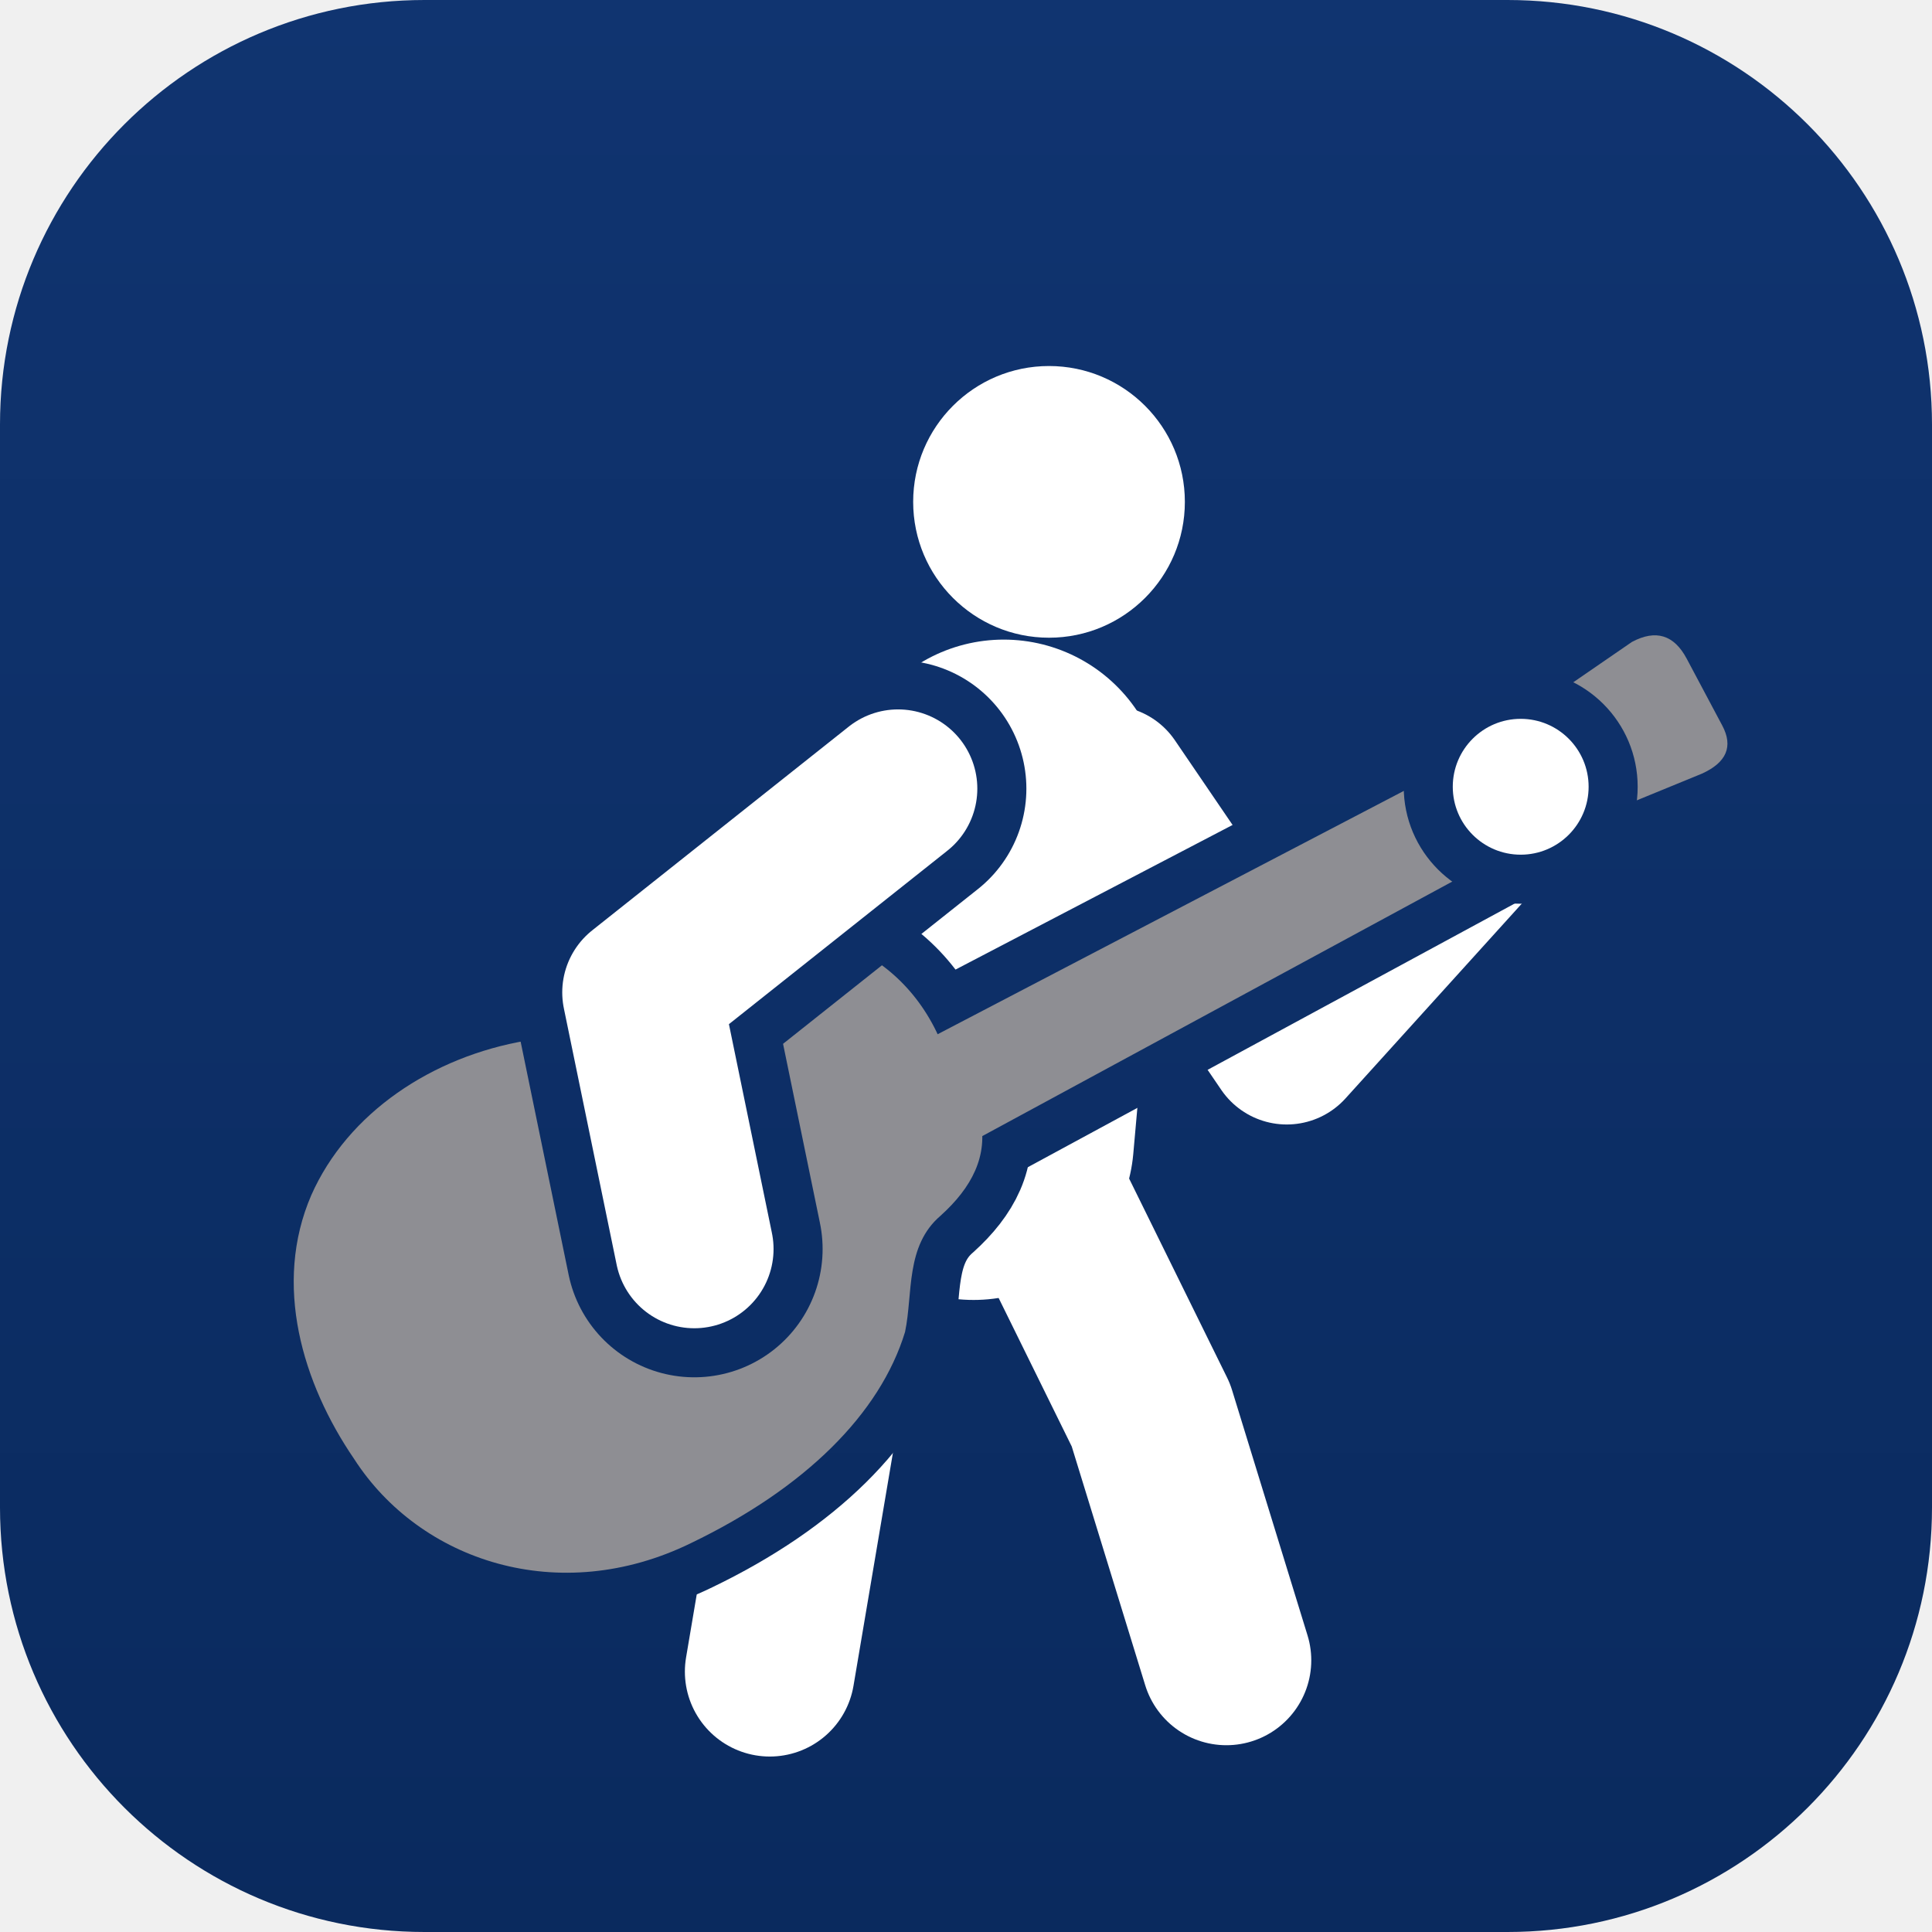
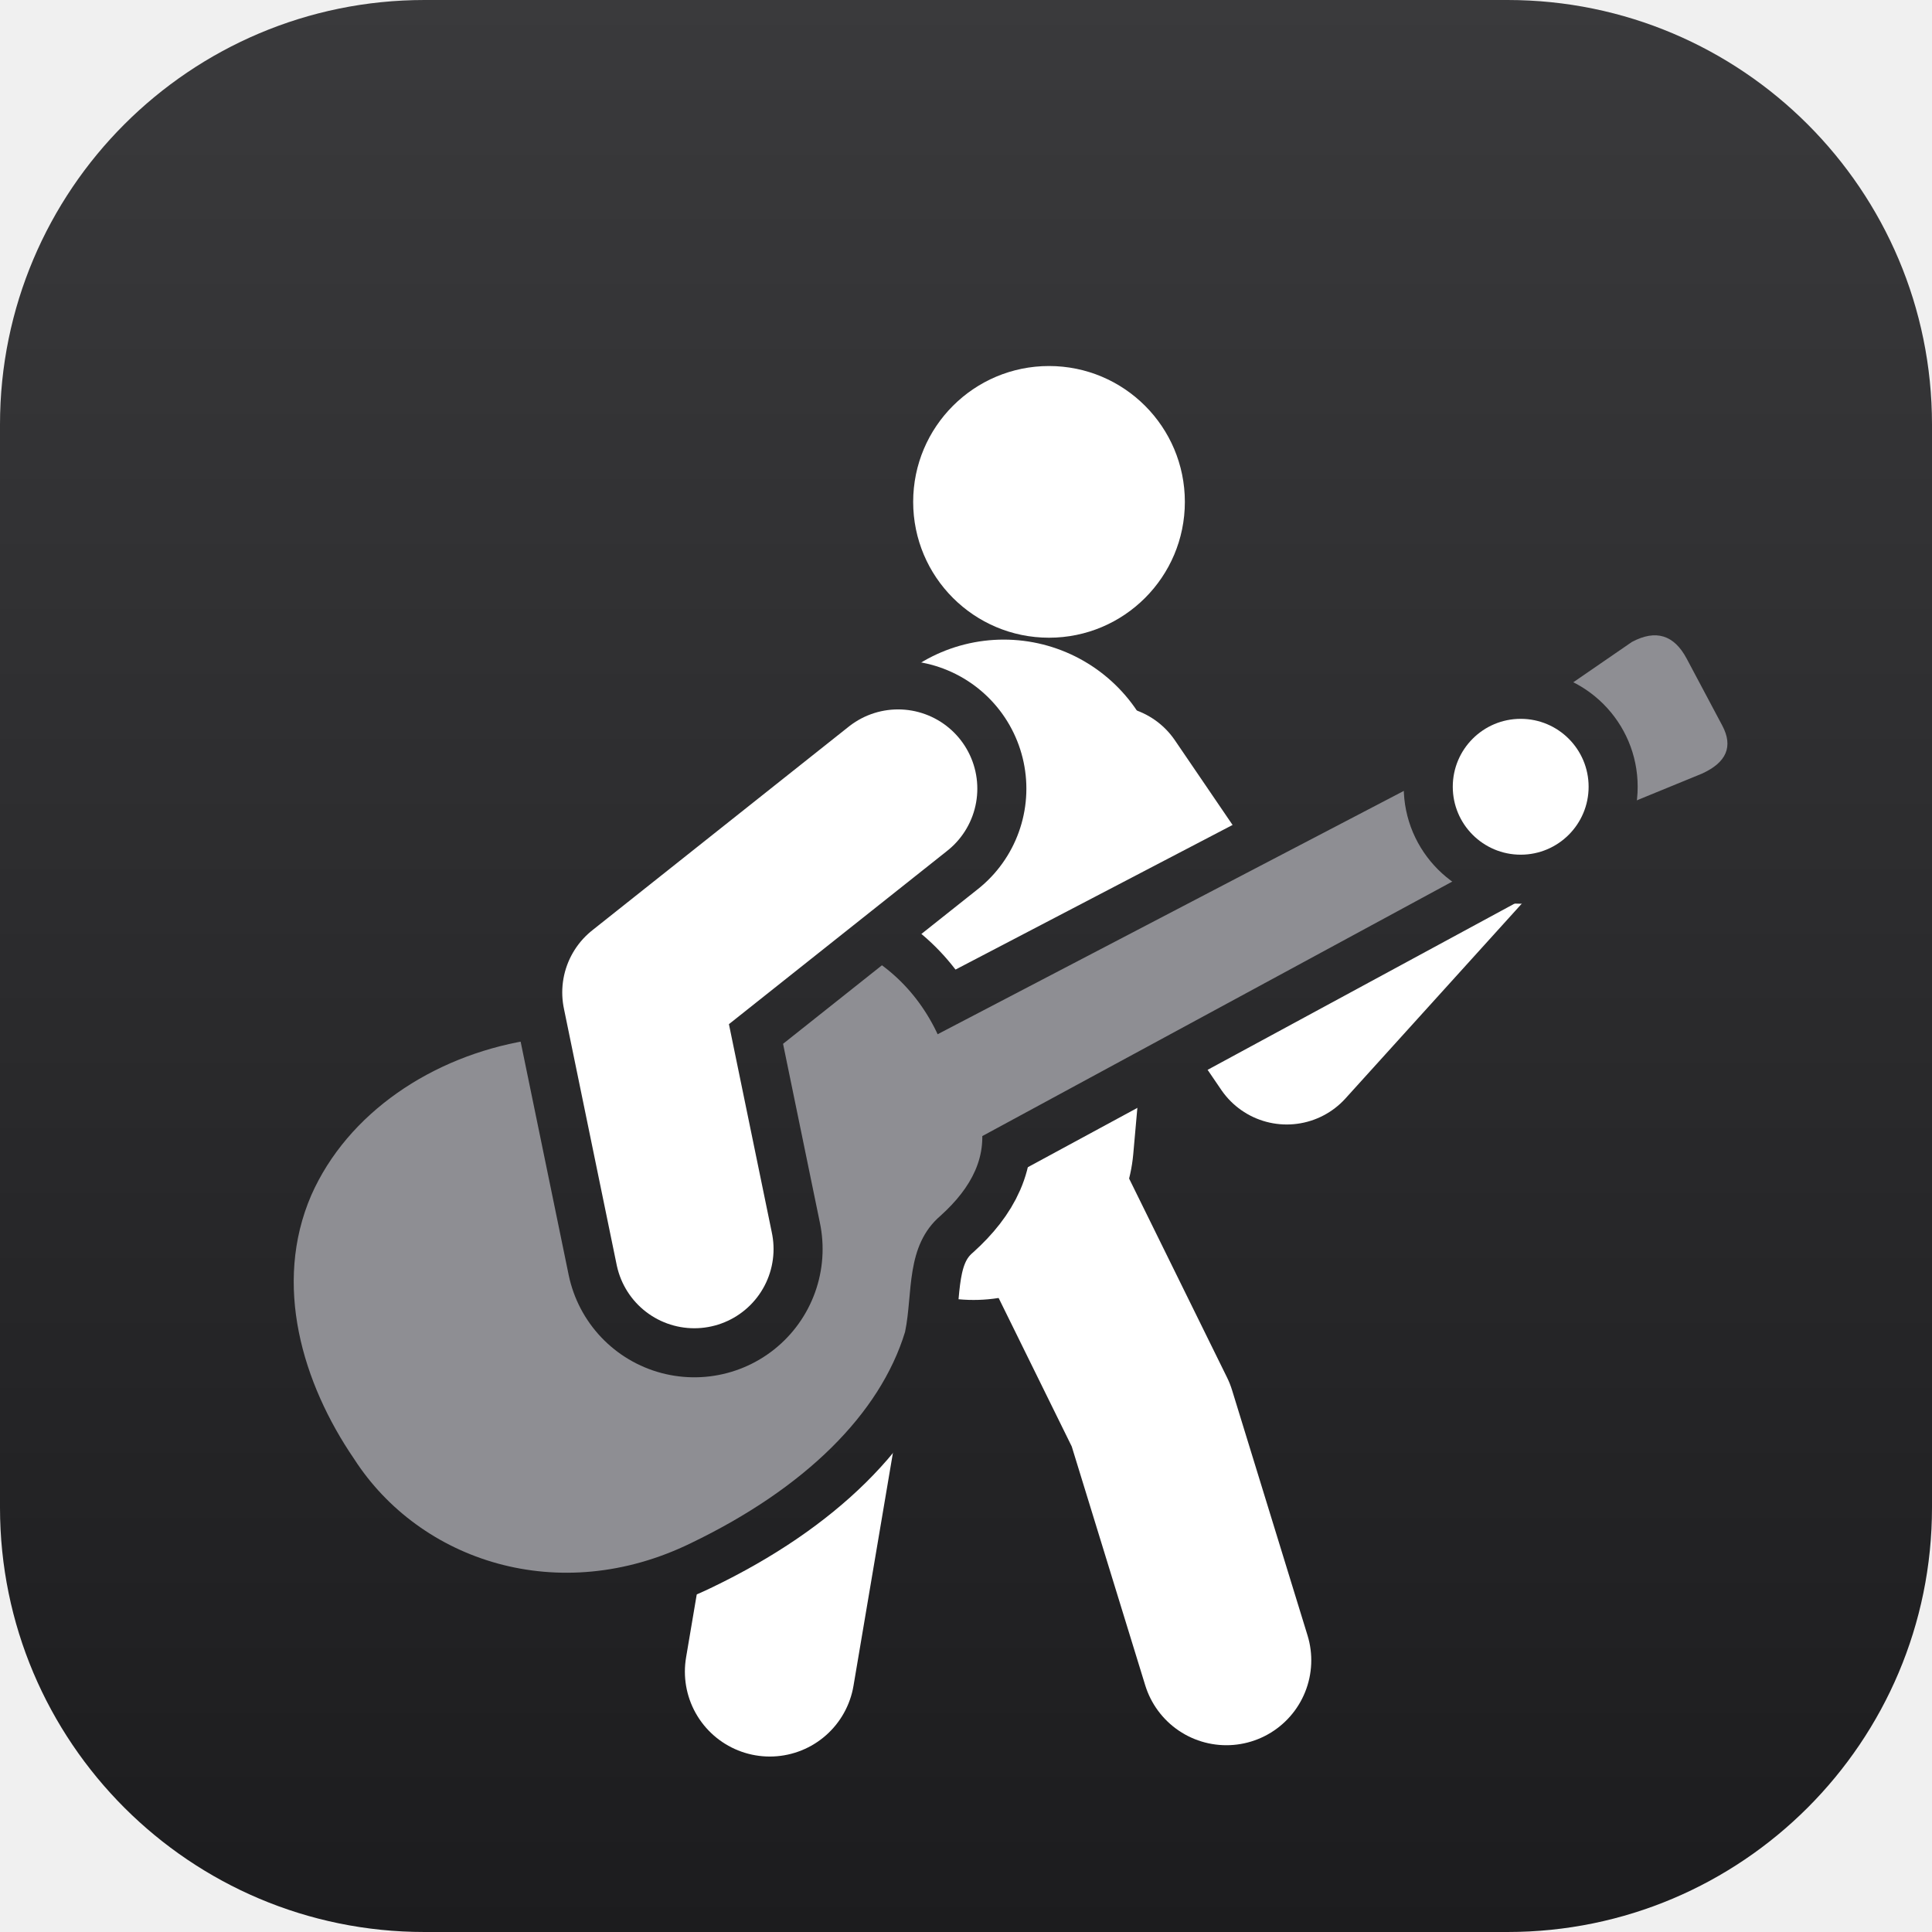
<svg xmlns="http://www.w3.org/2000/svg" width="1024" height="1024" viewBox="0 0 1024 1024">
  <defs>
    <linearGradient id="z" x1="0" y1="0" x2="0" y2="1">
-       <stop offset="0" stop-color="#103470" />
-       <stop offset="1" stop-color="#0A2A5E" />
+       <stop offset="0" stop-color="#3A3A3C" />
+       <stop offset="1" stop-color="#1C1C1E" />
    </linearGradient>
  </defs>
  <rect width="1024" height="1024" rx="225" fill="url(#z)" />
  <g transform="translate(-40 14)">
    <defs>
      <mask id="kg" maskUnits="userSpaceOnUse" x="-2000" y="-2000" width="6000" height="6000">
        <rect x="-2000" y="-2000" width="6000" height="6000" fill="#fff" />
        <g transform="translate(408 636) rotate(-28) scale(1.34)" fill="#000" stroke="#000" stroke-width="38.8" stroke-linejoin="round">
          <path d="M120,-15 C126,-58 96,-94 52,-94 C22,-94 6,-86 -24,-96 C-60,-108 -100,-104 -128,-82 C-158,-58 -166,-18 -162,18 C-158,66 -118,108 -60,110 C-10,112 30,100 54,76 C64,64 70,46 88,42 C104,38 116,30 120,15 Z" />
          <path d="M110,-22 L372,-20 L372,20 L110,22 Z" />
          <path d="M366,-22 L436,-30 Q452,-30 452,-14 L452,16 Q452,30 436,29 L366,22 Z" />
        </g>
      </mask>
      <mask id="kh" maskUnits="userSpaceOnUse" x="-2000" y="-2000" width="6000" height="6000">
        <rect x="-2000" y="-2000" width="6000" height="6000" fill="#fff" />
        <circle cx="846" cy="403" r="62" fill="#000" />
      </mask>
      <mask id="ka" maskUnits="userSpaceOnUse" x="-2000" y="-2000" width="6000" height="6000">
        <rect x="-2000" y="-2000" width="6000" height="6000" fill="#fff" />
        <path d="M516 404 L380 512 L408 648" fill="none" stroke="#000" stroke-width="136" stroke-linecap="round" stroke-linejoin="round" />
      </mask>
    </defs>
    <g mask="url(#ka)">
      <g mask="url(#kh)">
        <g mask="url(#kg)">
          <path d="M528 606 L470 742 L448 872" fill="none" stroke="#FFFFFF" stroke-linecap="round" stroke-linejoin="round" stroke-width="90" />
          <path d="M586 606 L650 736 L690 866" fill="none" stroke="#FFFFFF" stroke-linecap="round" stroke-linejoin="round" stroke-width="90" />
          <path d="M572 410 L556 590" fill="none" stroke="#FFFFFF" stroke-linecap="round" stroke-linejoin="round" stroke-width="170" />
          <circle cx="596" cy="252" r="72" fill="#FFFFFF" />
          <path d="M628 402 L722 540 L846 403" fill="none" stroke="#FFFFFF" stroke-linecap="round" stroke-linejoin="round" stroke-width="84" />
        </g>
        <g transform="translate(408 636) rotate(-28) scale(1.34)">
          <g fill="#8E8E93">
            <path d="M120,-15 C126,-58 96,-94 52,-94 C22,-94 6,-86 -24,-96 C-60,-108 -100,-104 -128,-82 C-158,-58 -166,-18 -162,18 C-158,66 -118,108 -60,110 C-10,112 30,100 54,76 C64,64 70,46 88,42 C104,38 116,30 120,15 Z" />
            <path d="M110,-22 L372,-20 L372,20 L110,22 Z" />
            <path d="M366,-22 L436,-30 Q452,-30 452,-14 L452,16 Q452,30 436,29 L366,22 Z" />
          </g>
        </g>
      </g>
      <circle cx="846" cy="403" r="36" fill="#FFFFFF" />
    </g>
    <path d="M516 404 L380 512 L408 648" fill="none" stroke="#FFFFFF" stroke-linecap="round" stroke-linejoin="round" stroke-width="84" />
  </g>
</svg>
